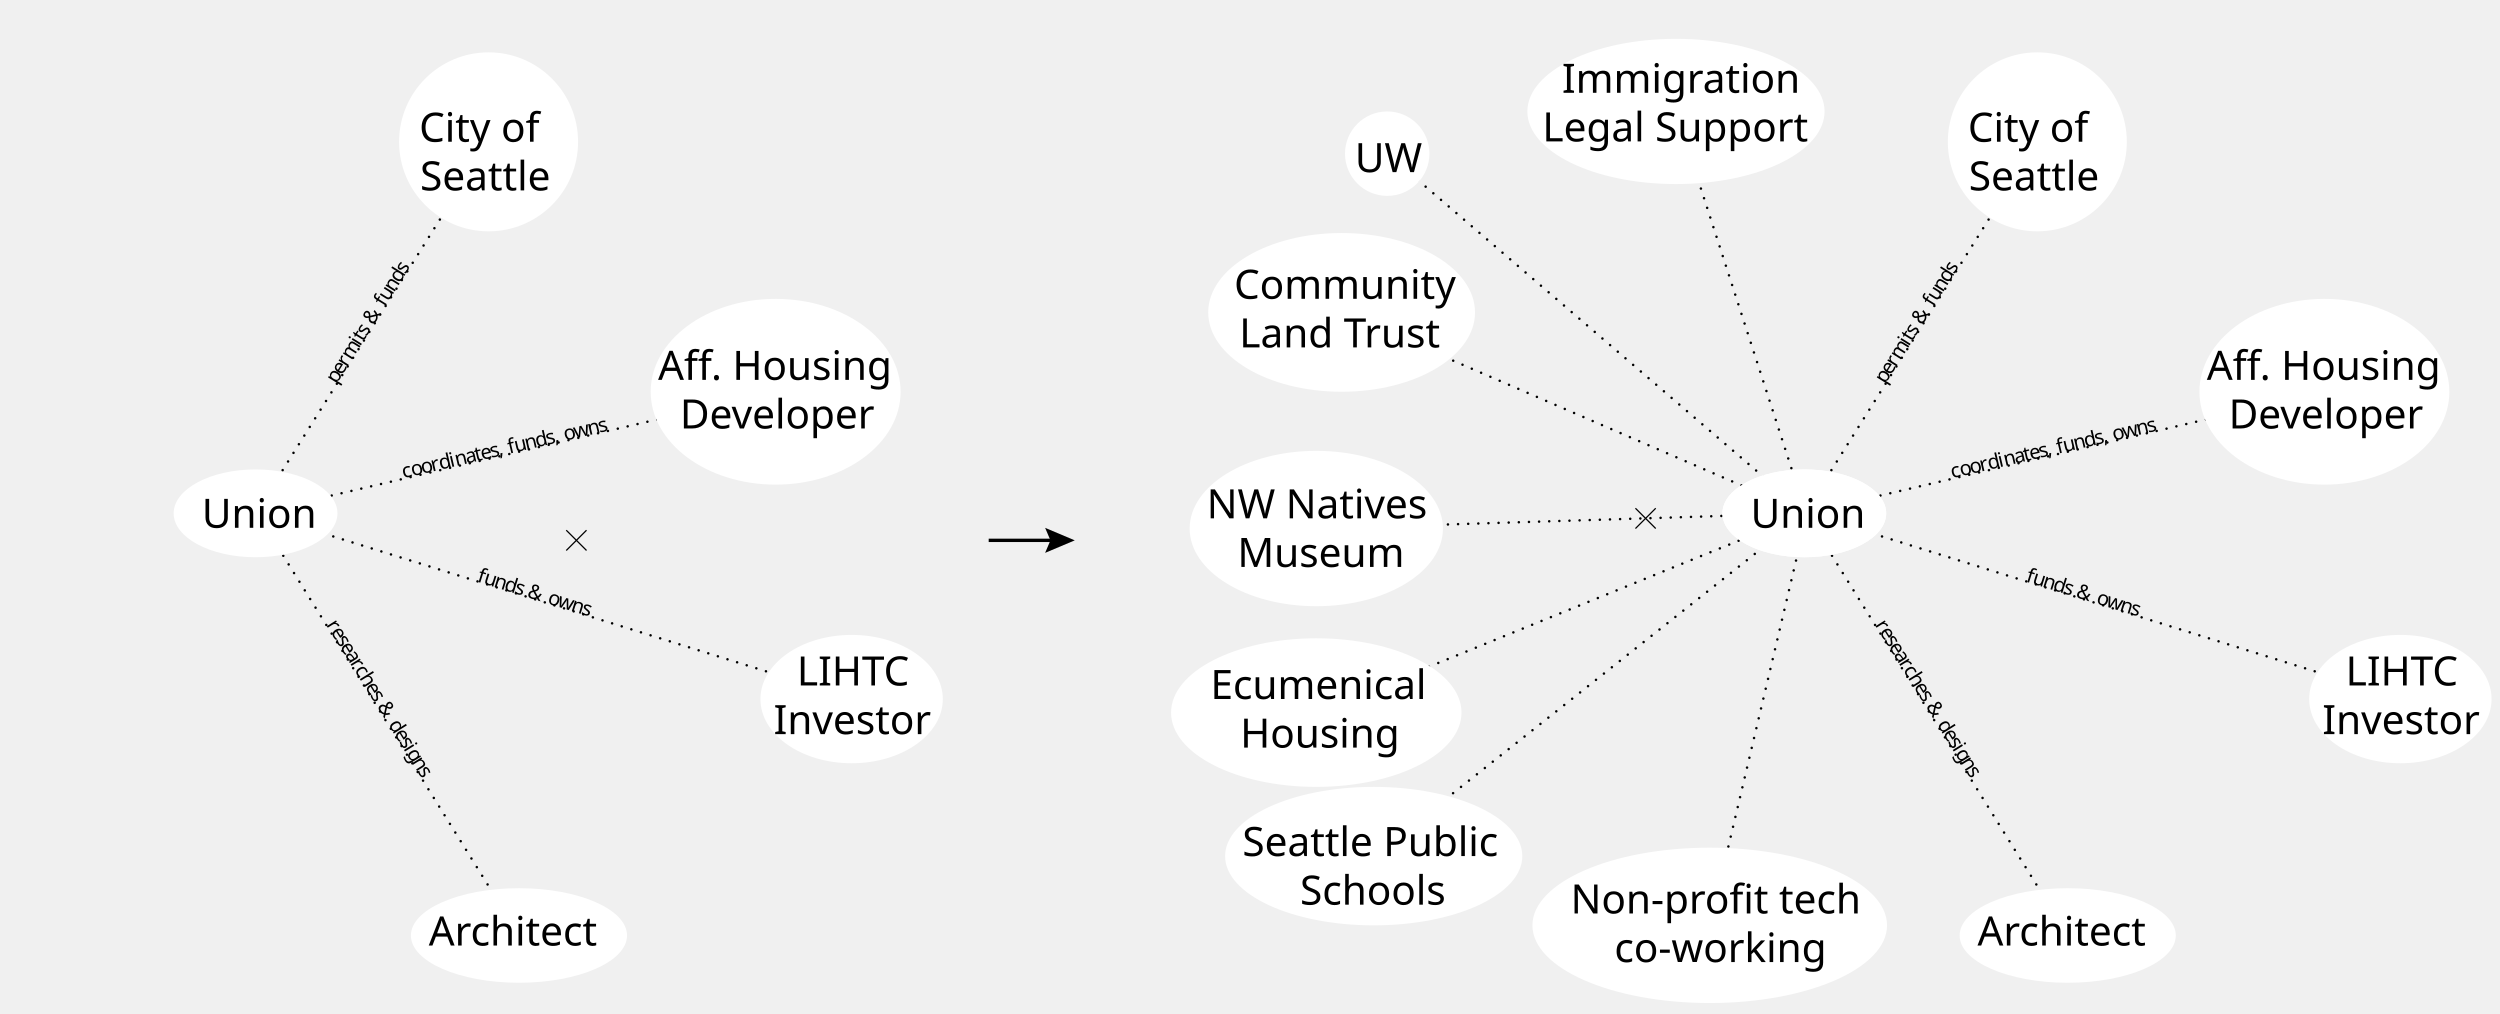
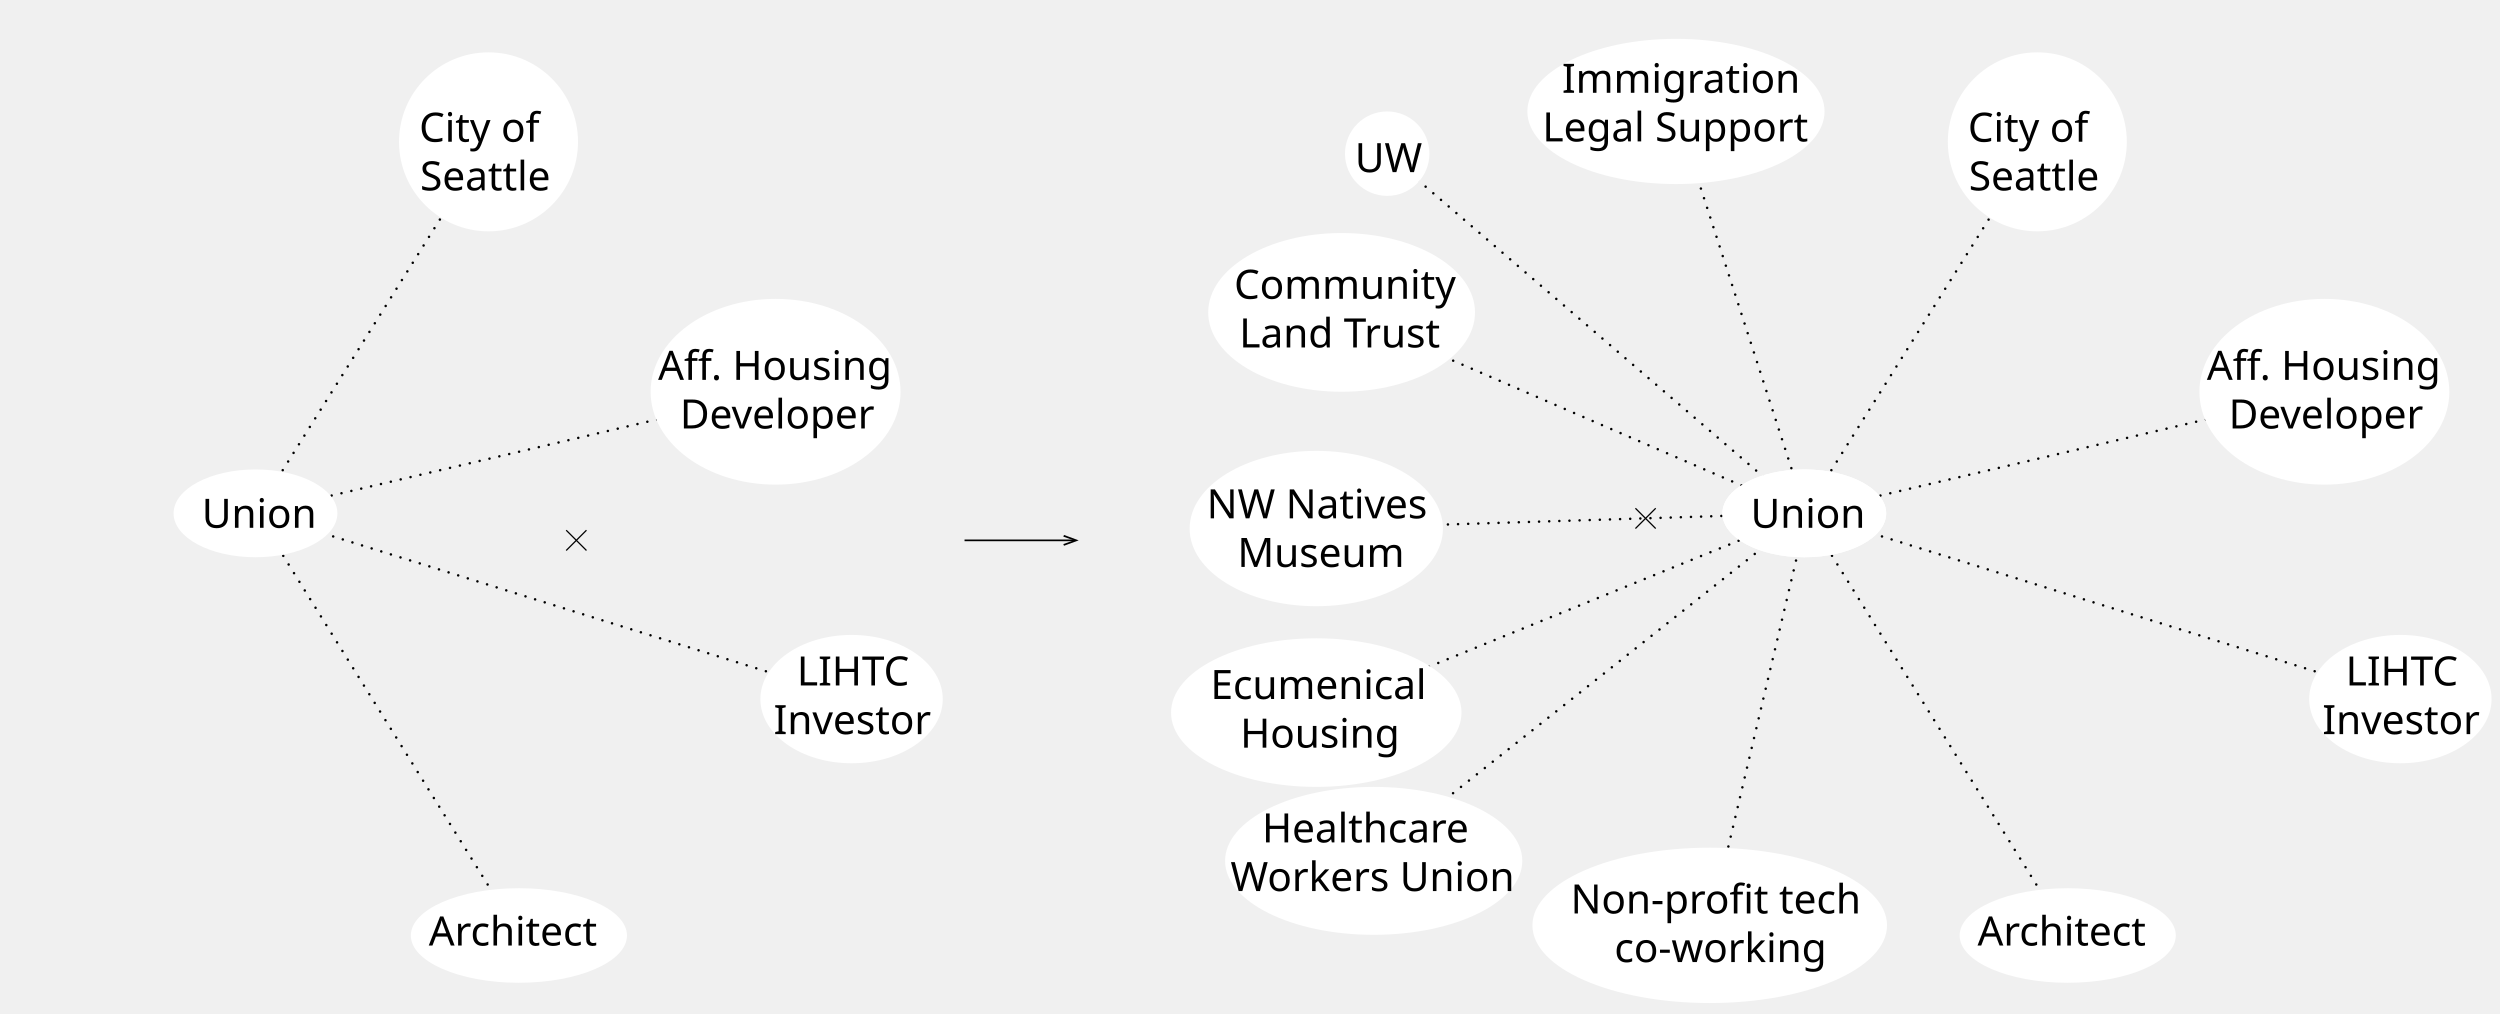
- <svg xmlns="http://www.w3.org/2000/svg" version="1.1" id="Layer_1" x="0px" y="0px" viewBox="0 0 1480.52 600" style="enable-background:new 0 0 1480.52 600;" xml:space="preserve">
+ <svg xmlns="http://www.w3.org/2000/svg" version="1.1" id="Layer_1" x="0px" y="0px" viewBox="0 0 1480.5 600" style="enable-background:new 0 0 1480.5 600;" xml:space="preserve">
  <style type="text/css">
	.st0{fill:none;}
- 	.st1{font-family:'ArialMT';}
- 	.st2{font-size:12px;}
- 	.st3{font-family:'Wremena';}
- 	.st4{fill:none;stroke:#000000;stroke-width:1.5;stroke-linecap:round;stroke-miterlimit:10;stroke-dasharray:0,6;}
- 	.st5{fill:none;stroke:#000000;stroke-width:1.5;stroke-linecap:round;stroke-miterlimit:10;}
- 	.st6{fill:none;stroke:#000000;stroke-width:1.5;stroke-linecap:round;stroke-miterlimit:10;stroke-dasharray:0,6.04;}
- 	.st7{fill:none;stroke:#000000;stroke-width:1.5;stroke-linecap:round;stroke-miterlimit:10;stroke-dasharray:0,6.031;}
- 	.st8{fill:none;stroke:#000000;stroke-width:1.5;stroke-linecap:round;stroke-miterlimit:10;stroke-dasharray:0,5.964;}
- 	.st9{fill:#FFFFFF;}
- 	.st10{font-family:'GangsterGrotesk-Regular';}
- 	.st11{font-size:24px;}
- 	.st12{display:none;}
- 	.st13{display:inline;}
- 	.st14{fill:none;stroke:#000000;stroke-width:0.75;stroke-miterlimit:10;}
- 	.st15{fill:none;stroke:#000000;stroke-width:2;stroke-miterlimit:10;}
+ 	.st1{display:none;enable-background:new    ;}
+ 	.st2{font-family:'ArialMT';}
+ 	.st3{font-size:12px;}
+ 	.st4{font-family:'Wremena';}
+ 	.st5{fill:none;stroke:#000000;stroke-width:1.5;stroke-linecap:round;stroke-miterlimit:10;stroke-dasharray:0,6;}
+ 	.st6{fill:none;stroke:#000000;stroke-width:1.5;stroke-linecap:round;stroke-miterlimit:10;}
+ 	.st7{fill:none;stroke:#000000;stroke-width:1.5;stroke-linecap:round;stroke-miterlimit:10;stroke-dasharray:0,6.04;}
+ 	.st8{fill:none;stroke:#000000;stroke-width:1.5;stroke-linecap:round;stroke-miterlimit:10;stroke-dasharray:0,6.031;}
+ 	.st9{fill:none;stroke:#000000;stroke-width:1.5;stroke-linecap:round;stroke-miterlimit:10;stroke-dasharray:0,5.964;}
+ 	.st10{font-size:12px;}
+ 	.st11{fill:#FFFFFF;}
+ 	.st12{font-family:'GangsterGrotesk-Regular';}
+ 	.st13{font-size:24px;}
+ 	.st14{display:none;}
+ 	.st15{display:inline;}
+ 	.st16{fill:none;stroke:#000000;stroke-width:0.75;stroke-miterlimit:10;}
+ 	.st17{enable-background:new    ;}
+ 	.st18{fill:none;stroke:#000000;stroke-miterlimit:10;}
</style>
  <g id="initial_actors">
-     <g>
-       <path id="SVGID_x5F_1_x5F_" class="st0" d="M1069.52,304l352.5,109.5" />
-       <text transform="matrix(0.955 0.2967 -0.2967 0.955 1196.156 343.3382)" class="st1 st2"> </text>
-       <text transform="matrix(0.955 0.2967 -0.2967 0.955 1199.34 344.3272)" class="st3 st2">f</text>
-       <text transform="matrix(0.955 0.2967 -0.2967 0.955 1203.121 345.5017)" class="st3 st2">u</text>
-       <text transform="matrix(0.955 0.2967 -0.2967 0.955 1209.138 347.3706)" class="st3 st2">n</text>
-       <text transform="matrix(0.955 0.2967 -0.2967 0.955 1215.269 349.2752)" class="st3 st2">d</text>
-       <text transform="matrix(0.955 0.2967 -0.2967 0.955 1221.342 351.1619)" class="st3 st2">s</text>
-       <text transform="matrix(0.955 0.2967 -0.2967 0.955 1225.926 352.5857)" class="st3 st2"> </text>
-       <text transform="matrix(0.955 0.2967 -0.2967 0.955 1228.906 353.5115)" class="st3 st2">&amp;</text>
-       <text transform="matrix(0.955 0.2967 -0.2967 0.955 1238.016 356.3416)" class="st3 st2"> </text>
-       <text transform="matrix(0.955 0.2967 -0.2967 0.955 1240.996 357.2669)" class="st3 st2">o</text>
-       <text transform="matrix(0.955 0.2967 -0.2967 0.955 1246.771 359.0611)" class="st3 st2">w</text>
-       <text transform="matrix(0.955 0.2967 -0.2967 0.955 1254.851 361.5708)" class="st3 st2">n</text>
-       <text transform="matrix(0.955 0.2967 -0.2967 0.955 1260.981 363.4754)" class="st3 st2">s</text>
-       <text transform="matrix(0.955 0.2967 -0.2967 0.955 1265.565 364.8992)" class="st1 st2"> </text>
-       <text transform="matrix(0.955 0.2967 -0.2967 0.955 1268.749 365.8882)" class="st1 st2"> </text>
-       <text transform="matrix(1 0 0 1 680.5202 0)" class="st1 st2"> </text>
-     </g>
-     <line class="st4" x1="1376.52" y1="232" x2="1068.52" y2="304" />
-     <g>
-       <g>
-         <line class="st5" x1="1068.52" y1="304" x2="1068.52" y2="304" />
-         <line class="st6" x1="1071.73" y1="298.88" x2="1204.92" y2="86.56" />
-         <line class="st5" x1="1206.52" y1="84" x2="1206.52" y2="84" />
-       </g>
-     </g>
-     <path id="SVGID_x5F_2_x5F_" class="st0" d="M1069.02,303.5l307.5-71.5" />
-     <text transform="matrix(0.974 -0.2265 0.2265 0.974 1152.802 284.0189)" class="st1 st2"> </text>
-     <text transform="matrix(0.974 -0.2265 0.2265 0.974 1156.049 283.2637)" class="st3 st2">c</text>
-     <text transform="matrix(0.974 -0.2265 0.2265 0.974 1161.367 282.0273)" class="st3 st2">o</text>
-     <text transform="matrix(0.974 -0.2265 0.2265 0.974 1167.258 280.6575)" class="st3 st2">o</text>
-     <text transform="matrix(0.974 -0.2265 0.2265 0.974 1173.148 279.2878)" class="st3 st2">r</text>
-     <text transform="matrix(0.974 -0.2265 0.2265 0.974 1177.941 278.1736)" class="st3 st2">d</text>
-     <text transform="matrix(0.974 -0.2265 0.2265 0.974 1184.135 276.7332)" class="st3 st2">i</text>
-     <text transform="matrix(0.974 -0.2265 0.2265 0.974 1187.349 275.9858)" class="st3 st2">n</text>
-     <text transform="matrix(0.974 -0.2265 0.2265 0.974 1193.602 274.5318)" class="st3 st2">a</text>
-     <text transform="matrix(0.974 -0.2265 0.2265 0.974 1199.096 273.2545)" class="st3 st2">t</text>
-     <text transform="matrix(0.974 -0.2265 0.2265 0.974 1202.602 272.4393)" class="st3 st2">e</text>
-     <text transform="matrix(0.974 -0.2265 0.2265 0.974 1208.095 271.1619)" class="st3 st2">s</text>
-     <text transform="matrix(0.974 -0.2265 0.2265 0.974 1212.771 270.0748)" class="st3 st2">,</text>
-     <text transform="matrix(0.974 -0.2265 0.2265 0.974 1215.693 269.3954)" class="st3 st2"> </text>
-     <text transform="matrix(0.974 -0.2265 0.2265 0.974 1218.731 268.6888)" class="st3 st2">f</text>
-     <text transform="matrix(0.974 -0.2265 0.2265 0.974 1222.588 267.7921)" class="st3 st2">u</text>
-     <text transform="matrix(0.974 -0.2265 0.2265 0.974 1228.725 266.3653)" class="st3 st2">n</text>
-     <text transform="matrix(0.974 -0.2265 0.2265 0.974 1234.978 264.9112)" class="st3 st2">d</text>
-     <text transform="matrix(0.974 -0.2265 0.2265 0.974 1241.172 263.4708)" class="st3 st2">s</text>
-     <text transform="matrix(0.974 -0.2265 0.2265 0.974 1245.848 262.3839)" class="st3 st2">,</text>
-     <text transform="matrix(0.974 -0.2265 0.2265 0.974 1248.77 261.7044)" class="st3 st2"> </text>
-     <text transform="matrix(0.974 -0.2265 0.2265 0.974 1251.809 260.9977)" class="st3 st2">o</text>
-     <text transform="matrix(0.974 -0.2265 0.2265 0.974 1257.699 259.628)" class="st3 st2">w</text>
-     <text transform="matrix(0.974 -0.2265 0.2265 0.974 1265.939 257.712)" class="st3 st2">n</text>
-     <text transform="matrix(0.974 -0.2265 0.2265 0.974 1272.193 256.2581)" class="st3 st2">s</text>
-     <text transform="matrix(0.974 -0.2265 0.2265 0.974 1276.868 255.171)" class="st1 st2"> </text>
-     <text transform="matrix(1 0 0 1 680.5202 0)" class="st1 st2"> </text>
-     <g>
-       <g>
-         <line class="st5" x1="1225.02" y1="554.5" x2="1225.02" y2="554.5" />
-         <line class="st7" x1="1221.84" y1="549.38" x2="1070.61" y2="306.06" />
-         <line class="st5" x1="1069.02" y1="303.5" x2="1069.02" y2="303.5" />
-       </g>
-     </g>
-     <g>
-       <g>
-         <line class="st5" x1="1422.02" y1="413.5" x2="1422.02" y2="413.5" />
-         <line class="st8" x1="1416.33" y1="411.73" x2="1071.87" y2="304.39" />
-         <line class="st5" x1="1069.02" y1="303.5" x2="1069.02" y2="303.5" />
-       </g>
-     </g>
-     <path id="SVGID_x5F_3_x5F_" class="st0" d="M1068.52,304l138-220" />
-     <text transform="matrix(0.5314 -0.8471 0.8471 0.5314 1114.576 230.5773)" class="st1 st2"> </text>
-     <text transform="matrix(0.5314 -0.8471 0.8471 0.5314 1116.348 227.7531)" class="st3 st2">p</text>
-     <text transform="matrix(0.5314 -0.8471 0.8471 0.5314 1119.6 222.5685)" class="st3 st2">e</text>
-     <text transform="matrix(0.5314 -0.8471 0.8471 0.5314 1122.597 217.7912)" class="st3 st2">r</text>
-     <text transform="matrix(0.5314 -0.8471 0.8471 0.5314 1125.211 213.6232)" class="st3 st2">m</text>
-     <text transform="matrix(0.5314 -0.8471 0.8471 0.5314 1130.376 205.3898)" class="st3 st2">i</text>
-     <text transform="matrix(0.5314 -0.8471 0.8471 0.5314 1132.13 202.5939)" class="st3 st2">t</text>
-     <text transform="matrix(0.5314 -0.8471 0.8471 0.5314 1134.043 199.5441)" class="st3 st2">s</text>
-     <text transform="matrix(0.5314 -0.8471 0.8471 0.5314 1136.593 195.4787)" class="st3 st2"> </text>
-     <text transform="matrix(0.5314 -0.8471 0.8471 0.5314 1138.251 192.8351)" class="st3 st2">&amp;</text>
-     <text transform="matrix(0.5314 -0.8471 0.8471 0.5314 1143.321 184.754)" class="st3 st2"> </text>
-     <text transform="matrix(0.5314 -0.8471 0.8471 0.5314 1144.978 182.1105)" class="st3 st2">f</text>
-     <text transform="matrix(0.5314 -0.8471 0.8471 0.5314 1147.082 178.756)" class="st3 st2">u</text>
-     <text transform="matrix(0.5314 -0.8471 0.8471 0.5314 1150.43 173.4191)" class="st3 st2">n</text>
-     <text transform="matrix(0.5314 -0.8471 0.8471 0.5314 1153.842 167.9806)" class="st3 st2">d</text>
-     <text transform="matrix(0.5314 -0.8471 0.8471 0.5314 1157.221 162.5929)" class="st3 st2">s</text>
-     <text transform="matrix(0.5314 -0.8471 0.8471 0.5314 1159.772 158.5265)" class="st1 st2"> </text>
-     <text transform="matrix(1 0 0 1 680.5202 0)" class="st1 st2"> </text>
-     <path id="SVGID_x5F_4_x5F_" class="st0" d="M1108.02,366.5l101,162" />
-     <text transform="matrix(0.5291 0.8486 -0.8486 0.5291 1108.415 367.1334)" class="st1 st2"> </text>
-     <text transform="matrix(0.5291 0.8486 -0.8486 0.5291 1110.179 369.9625)" class="st3 st2">r</text>
-     <text transform="matrix(0.5291 0.8486 -0.8486 0.5291 1112.782 374.1373)" class="st3 st2">e</text>
-     <text transform="matrix(0.5291 0.8486 -0.8486 0.5291 1115.765 378.9232)" class="st3 st2">s</text>
-     <text transform="matrix(0.5291 0.8486 -0.8486 0.5291 1118.305 382.9965)" class="st3 st2">e</text>
-     <text transform="matrix(0.5291 0.8486 -0.8486 0.5291 1121.289 387.7823)" class="st3 st2">a</text>
-     <text transform="matrix(0.5291 0.8486 -0.8486 0.5291 1124.273 392.5682)" class="st3 st2">r</text>
-     <text transform="matrix(0.5291 0.8486 -0.8486 0.5291 1126.876 396.7433)" class="st3 st2">c</text>
-     <text transform="matrix(0.5291 0.8486 -0.8486 0.5291 1129.764 401.3763)" class="st3 st2">h</text>
-     <text transform="matrix(0.5291 0.8486 -0.8486 0.5291 1133.128 406.7733)" class="st3 st2">e</text>
-     <text transform="matrix(0.5291 0.8486 -0.8486 0.5291 1136.113 411.5592)" class="st3 st2">s</text>
-     <text transform="matrix(0.5291 0.8486 -0.8486 0.5291 1138.652 415.6324)" class="st3 st2"> </text>
-     <text transform="matrix(0.5291 0.8486 -0.8486 0.5291 1140.302 418.2799)" class="st3 st2">&amp;</text>
-     <text transform="matrix(0.5291 0.8486 -0.8486 0.5291 1145.35 426.3754)" class="st3 st2"> </text>
-     <text transform="matrix(0.5291 0.8486 -0.8486 0.5291 1147.001 429.0228)" class="st3 st2">d</text>
-     <text transform="matrix(0.5291 0.8486 -0.8486 0.5291 1150.366 434.4198)" class="st3 st2">e</text>
-     <text transform="matrix(0.5291 0.8486 -0.8486 0.5291 1153.349 439.2057)" class="st3 st2">s</text>
-     <text transform="matrix(0.5291 0.8486 -0.8486 0.5291 1155.888 443.2789)" class="st3 st2">i</text>
-     <text transform="matrix(0.5291 0.8486 -0.8486 0.5291 1157.634 446.0792)" class="st3 st2">g</text>
-     <text transform="matrix(0.5291 0.8486 -0.8486 0.5291 1160.746 451.0687)" class="st3 st2">n</text>
-     <text transform="matrix(0.5291 0.8486 -0.8486 0.5291 1164.142 456.5167)" class="st3 st2">s</text>
-     <text transform="matrix(0.5291 0.8486 -0.8486 0.5291 1166.681 460.5897)" class="st1 st2"> </text>
-     <text transform="matrix(1 0 0 1 680.5202 0)" class="st1 st2"> </text>
-     <g>
-       <g>
-         <ellipse class="st9" cx="1068.52" cy="304" rx="48.5" ry="26" />
-       </g>
-       <text transform="matrix(1 0 0 1 1036.721 312.5579)" class="st10 st11">Union</text>
-     </g>
-     <g>
-       <circle class="st9" cx="1206.52" cy="84" r="53" />
-     </g>
-     <g>
-       <ellipse class="st9" cx="1421.52" cy="414" rx="54" ry="38" />
-     </g>
-     <g>
-       <ellipse class="st9" cx="1224.52" cy="554" rx="64" ry="28" />
-     </g>
-     <text transform="matrix(1 0 0 1 1389.109 405.9517)" class="st10 st11">LIHTC </text>
-     <text transform="matrix(1 0 0 1 1375.299 434.7517)" class="st10 st11">Investor</text>
-     <text transform="matrix(1 0 0 1 1171.085 559.9517)" class="st10 st11">Architect</text>
-     <text transform="matrix(1 0 0 1 1165.409 83.9517)" class="st10 st11">City of  </text>
-     <text transform="matrix(1 0 0 1 1165.939 112.7517)" class="st10 st11">Seattle</text>
-     <g>
-       <ellipse class="st9" cx="1376.52" cy="232" rx="74" ry="55" />
-     </g>
-     <text transform="matrix(1 0 0 1 1306.898 224.9517)" class="st10 st11">Aff. Housing </text>
-     <text transform="matrix(1 0 0 1 1319.848 253.7517)" class="st10 st11">Developer</text>
-   </g>
-   <g id="initial_center_of_mass" class="st12">
-     <g class="st13">
-       <line class="st14" x1="1252.52" y1="326" x2="1264.52" y2="314" />
-       <line class="st14" x1="1252.52" y1="314" x2="1264.52" y2="326" />
+     <path id="SVGID_x5F_1_x5F_" class="st0" d="M1069.5,304L1422,413.5" />
+     <text transform="matrix(0.955 0.2967 -0.2967 0.955 1196.156 343.3381)" class="st1 st2 st3"> </text>
+     <text transform="matrix(0.955 0.2967 -0.2967 0.955 1199.34 344.3271)" class="st1 st4 st3">f</text>
+     <text transform="matrix(0.955 0.2967 -0.2967 0.955 1203.121 345.5017)" class="st1 st4 st3">u</text>
+     <text transform="matrix(0.955 0.2967 -0.2967 0.955 1209.138 347.3706)" class="st1 st4 st3">n</text>
+     <text transform="matrix(0.955 0.2967 -0.2967 0.955 1215.269 349.2751)" class="st1 st4 st3">d</text>
+     <text transform="matrix(0.955 0.2967 -0.2967 0.955 1221.342 351.1619)" class="st1 st4 st3">s</text>
+     <text transform="matrix(0.955 0.2967 -0.2967 0.955 1225.926 352.5857)" class="st1 st4 st3"> </text>
+     <text transform="matrix(0.955 0.2967 -0.2967 0.955 1228.906 353.5115)" class="st1 st4 st3">&amp;</text>
+     <text transform="matrix(0.955 0.2967 -0.2967 0.955 1238.016 356.3416)" class="st1 st4 st3"> </text>
+     <text transform="matrix(0.955 0.2967 -0.2967 0.955 1240.996 357.2668)" class="st1 st4 st3">o</text>
+     <text transform="matrix(0.955 0.2967 -0.2967 0.955 1254.85 361.5708)" class="st1 st4 st3">n</text>
+     <text transform="matrix(0.955 0.2967 -0.2967 0.955 1260.981 363.4753)" class="st1 st4 st3">s</text>
+     <text transform="matrix(0.955 0.2967 -0.2967 0.955 1265.565 364.8992)" class="st1 st2 st3"> </text>
+     <text transform="matrix(0.955 0.2967 -0.2967 0.955 1268.749 365.8882)" class="st1 st2 st3"> </text>
+     <text transform="matrix(1 0 0 1 680.5202 0)" class="st2 st3"> </text>
+     <line class="st5" x1="1376.5" y1="232" x2="1068.5" y2="304" />
+     <g>
+       <g>
+         <line class="st6" x1="1068.5" y1="304" x2="1068.5" y2="304" />
+         <line class="st7" x1="1071.7" y1="298.9" x2="1204.9" y2="86.6" />
+         <line class="st6" x1="1206.5" y1="84" x2="1206.5" y2="84" />
+       </g>
+     </g>
+     <path id="SVGID_x5F_2_x5F_" class="st0" d="M1069,303.5l307.5-71.5" />
+     <text transform="matrix(0.974 -0.2265 0.2265 0.974 1152.802 284.0189)" class="st2 st3"> </text>
+     <text transform="matrix(0.974 -0.2265 0.2265 0.974 1161.367 282.0273)" class="st1 st4 st3">o</text>
+     <text transform="matrix(0.974 -0.2265 0.2265 0.974 1167.258 280.6574)" class="st1 st4 st3">o</text>
+     <text transform="matrix(0.974 -0.2265 0.2265 0.974 1173.148 279.2878)" class="st1 st4 st3">r</text>
+     <text transform="matrix(0.974 -0.2265 0.2265 0.974 1177.941 278.1736)" class="st1 st4 st3">d</text>
+     <text transform="matrix(0.974 -0.2265 0.2265 0.974 1184.135 276.7331)" class="st1 st4 st3">i</text>
+     <text transform="matrix(0.974 -0.2265 0.2265 0.974 1187.349 275.9858)" class="st1 st4 st3">n</text>
+     <text transform="matrix(0.974 -0.2265 0.2265 0.974 1193.602 274.5318)" class="st1 st4 st3">a</text>
+     <text transform="matrix(0.974 -0.2265 0.2265 0.974 1199.096 273.2545)" class="st1 st4 st3">t</text>
+     <text transform="matrix(0.974 -0.2265 0.2265 0.974 1202.602 272.4393)" class="st1 st4 st3">e</text>
+     <text transform="matrix(0.974 -0.2265 0.2265 0.974 1208.095 271.1618)" class="st1 st4 st3">s</text>
+     <text transform="matrix(0.974 -0.2265 0.2265 0.974 1212.771 270.0748)" class="st1 st4 st3">,</text>
+     <text transform="matrix(0.974 -0.2265 0.2265 0.974 1215.693 269.3954)" class="st1 st4 st3"> </text>
+     <text transform="matrix(0.974 -0.2265 0.2265 0.974 1218.731 268.6888)" class="st1 st4 st3">f</text>
+     <text transform="matrix(0.974 -0.2265 0.2265 0.974 1222.588 267.7921)" class="st1 st4 st3">u</text>
+     <text transform="matrix(0.974 -0.2265 0.2265 0.974 1228.725 266.3653)" class="st1 st4 st3">n</text>
+     <text transform="matrix(0.974 -0.2265 0.2265 0.974 1234.978 264.9112)" class="st1 st4 st3">d</text>
+     <text transform="matrix(0.974 -0.2265 0.2265 0.974 1241.172 263.4708)" class="st1 st4 st3">s</text>
+     <text transform="matrix(0.974 -0.2265 0.2265 0.974 1245.848 262.3839)" class="st1 st4 st3">,</text>
+     <text transform="matrix(0.974 -0.2265 0.2265 0.974 1248.77 261.7044)" class="st1 st4 st3"> </text>
+     <text transform="matrix(0.974 -0.2265 0.2265 0.974 1251.809 260.9977)" class="st1 st4 st3">o</text>
+     <text transform="matrix(0.974 -0.2265 0.2265 0.974 1257.699 259.628)" class="st1 st4 st3">w</text>
+     <text transform="matrix(0.974 -0.2265 0.2265 0.974 1265.939 257.712)" class="st1 st4 st3">n</text>
+     <text transform="matrix(0.974 -0.2265 0.2265 0.974 1272.193 256.258)" class="st1 st4 st3">s</text>
+     <text transform="matrix(0.974 -0.2265 0.2265 0.974 1276.868 255.171)" class="st1 st2 st3"> </text>
+     <text transform="matrix(1 0 0 1 680.5202 0)" class="st2 st3"> </text>
+     <g>
+       <g>
+         <line class="st6" x1="1225" y1="554.5" x2="1225" y2="554.5" />
+         <line class="st8" x1="1221.8" y1="549.4" x2="1070.6" y2="306.1" />
+         <line class="st6" x1="1069" y1="303.5" x2="1069" y2="303.5" />
+       </g>
+     </g>
+     <g>
+       <g>
+         <line class="st6" x1="1422" y1="413.5" x2="1422" y2="413.5" />
+         <line class="st9" x1="1416.3" y1="411.7" x2="1071.9" y2="304.4" />
+         <line class="st6" x1="1069" y1="303.5" x2="1069" y2="303.5" />
+       </g>
+     </g>
+     <path id="SVGID_x5F_3_x5F_" class="st0" d="M1068.5,304l138-220" />
+     <text transform="matrix(0.5314 -0.8471 0.8471 0.5314 1114.576 230.5769)" class="st1 st2 st3"> </text>
+     <text transform="matrix(0.5314 -0.8471 0.8471 0.5314 1116.348 227.7527)" class="st1 st4 st3">p</text>
+     <text transform="matrix(0.5314 -0.8471 0.8471 0.5314 1119.6 222.5681)" class="st1 st4 st3">e</text>
+     <text transform="matrix(0.5314 -0.8471 0.8471 0.5314 1122.597 217.7907)" class="st1 st4 st3">r</text>
+     <text transform="matrix(0.5314 -0.8471 0.8471 0.5314 1125.211 213.6228)" class="st1 st4 st3">m</text>
+     <text transform="matrix(0.5314 -0.8471 0.8471 0.5314 1130.376 205.3894)" class="st1 st4 st3">i</text>
+     <text transform="matrix(0.5314 -0.8471 0.8471 0.5314 1132.13 202.5935)" class="st1 st4 st3">t</text>
+     <text transform="matrix(0.5314 -0.8471 0.8471 0.5314 1134.043 199.5437)" class="st1 st4 st3">s</text>
+     <text transform="matrix(0.5314 -0.8471 0.8471 0.5314 1136.593 195.4782)" class="st1 st4 st3"> </text>
+     <text transform="matrix(0.5314 -0.8471 0.8471 0.5314 1138.251 192.8347)" class="st1 st4 st3">&amp;</text>
+     <text transform="matrix(0.5314 -0.8471 0.8471 0.5314 1143.321 184.7536)" class="st1 st4 st3"> </text>
+     <text transform="matrix(0.5314 -0.8471 0.8471 0.5314 1144.978 182.1101)" class="st1 st4 st3">f</text>
+     <text transform="matrix(0.5314 -0.8471 0.8471 0.5314 1147.082 178.7556)" class="st1 st4 st3">u</text>
+     <text transform="matrix(0.5314 -0.8471 0.8471 0.5314 1150.43 173.4187)" class="st1 st4 st3">n</text>
+     <text transform="matrix(1 0 0 1 680.5202 0)" class="st2 st3"> </text>
+     <path id="SVGID_x5F_4_x5F_" class="st0" d="M1108,366.5l101,162" />
+     <text transform="matrix(0.5291 0.8486 -0.8486 0.5291 1113.414 367.1335)" class="st1 st2 st10"> </text>
+     <text transform="matrix(0.5291 0.8486 -0.8486 0.5291 1115.179 369.9629)" class="st1 st4 st10">r</text>
+     <text transform="matrix(0.5291 0.8486 -0.8486 0.5291 1117.781 374.1375)" class="st1 st4 st10">e</text>
+     <text transform="matrix(0.5291 0.8486 -0.8486 0.5291 1120.765 378.9232)" class="st1 st4 st10">s</text>
+     <text transform="matrix(0.5291 0.8486 -0.8486 0.5291 1123.305 382.9969)" class="st1 st4 st10">e</text>
+     <text transform="matrix(0.5291 0.8486 -0.8486 0.5291 1126.288 387.7818)" class="st1 st4 st10">a</text>
+     <text transform="matrix(0.5291 0.8486 -0.8486 0.5291 1129.273 392.5682)" class="st1 st4 st10">r</text>
+     <text transform="matrix(0.5291 0.8486 -0.8486 0.5291 1131.876 396.7431)" class="st1 st4 st10">c</text>
+     <text transform="matrix(0.5291 0.8486 -0.8486 0.5291 1134.764 401.3768)" class="st1 st4 st10">h</text>
+     <text transform="matrix(0.5291 0.8486 -0.8486 0.5291 1138.128 406.7732)" class="st1 st4 st10">e</text>
+     <text transform="matrix(0.5291 0.8486 -0.8486 0.5291 1141.113 411.5597)" class="st1 st4 st10">s</text>
+     <text transform="matrix(0.5291 0.8486 -0.8486 0.5291 1143.652 415.6326)" class="st1 st4 st10"> </text>
+     <text transform="matrix(0.5291 0.8486 -0.8486 0.5291 1145.302 418.28)" class="st1 st4 st10">&amp;</text>
+     <text transform="matrix(0.5291 0.8486 -0.8486 0.5291 1150.351 426.3757)" class="st1 st4 st10"> </text>
+     <text transform="matrix(0.5291 0.8486 -0.8486 0.5291 1152 429.023)" class="st1 st4 st10">d</text>
+     <text transform="matrix(0.5291 0.8486 -0.8486 0.5291 1155.366 434.4197)" class="st1 st4 st10">e</text>
+     <text transform="matrix(0.5291 0.8486 -0.8486 0.5291 1158.349 439.2058)" class="st1 st4 st10">s</text>
+     <text transform="matrix(0.5291 0.8486 -0.8486 0.5291 1160.888 443.2788)" class="st1 st4 st10">i</text>
+     <text transform="matrix(0.5291 0.8486 -0.8486 0.5291 1162.634 446.0789)" class="st1 st4 st10">g</text>
+     <text transform="matrix(0.5291 0.8486 -0.8486 0.5291 1165.746 451.0693)" class="st1 st4 st10">n</text>
+     <text transform="matrix(0.5291 0.8486 -0.8486 0.5291 1169.142 456.517)" class="st1 st4 st10">s</text>
+     <text transform="matrix(0.5291 0.8486 -0.8486 0.5291 1171.68 460.5897)" class="st1 st2 st10"> </text>
+     <text transform="matrix(1 0 0 1 680.5202 0)" class="st2 st3"> </text>
+     <g>
+       <g>
+         <ellipse class="st11" cx="1068.5" cy="304" rx="48.5" ry="26" />
+       </g>
+       <text transform="matrix(1 0 0 1 1036.721 312.5579)" class="st12 st13">Union</text>
+     </g>
+     <g>
+       <circle class="st11" cx="1206.5" cy="84" r="53" />
+     </g>
+     <g>
+       <ellipse class="st11" cx="1421.5" cy="414" rx="54" ry="38" />
+     </g>
+     <g>
+       <ellipse class="st11" cx="1224.5" cy="554" rx="64" ry="28" />
+     </g>
+     <text transform="matrix(1 0 0 1 1389.109 405.9517)" class="st12 st13">LIHTC </text>
+     <text transform="matrix(1 0 0 1 1375.299 434.7517)" class="st12 st13">Investor</text>
+     <text transform="matrix(1 0 0 1 1171.085 559.9517)" class="st12 st13">Architect</text>
+     <text transform="matrix(1 0 0 1 1165.409 83.9517)" class="st12 st13">City of  </text>
+     <text transform="matrix(1 0 0 1 1165.939 112.7517)" class="st12 st13">Seattle</text>
+     <g>
+       <ellipse class="st11" cx="1376.5" cy="232" rx="74" ry="55" />
+     </g>
+     <text transform="matrix(1 0 0 1 1306.898 224.9517)" class="st12 st13">Aff. Housing </text>
+     <text transform="matrix(1 0 0 1 1319.848 253.7517)" class="st12 st13">Developer</text>
+   </g>
+   <g id="initial_center_of_mass" class="st14">
+     <g class="st15">
+       <line class="st16" x1="1252.5" y1="326" x2="1264.5" y2="314" />
+       <line class="st16" x1="1252.5" y1="314" x2="1264.5" y2="326" />
    </g>
  </g>
  <g id="Layer_2_1_">
-     <line class="st4" x1="1012.52" y1="548" x2="1069.52" y2="307" />
-     <line class="st4" x1="813.52" y1="507" x2="1069.52" y2="304" />
-     <line class="st4" x1="779.52" y1="422" x2="1069.52" y2="304" />
-     <line class="st4" x1="779.52" y1="313" x2="1069.52" y2="304" />
-     <line class="st4" x1="794.52" y1="185" x2="1069.52" y2="304" />
-     <line class="st4" x1="821.52" y1="91" x2="1069.52" y2="304" />
-     <line class="st4" x1="992.52" y1="66" x2="1069.52" y2="304" />
-     <g>
-       <ellipse class="st9" cx="1012.52" cy="548" rx="105" ry="46" />
-     </g>
-     <g>
-       <ellipse class="st9" cx="813.52" cy="507" rx="88" ry="41" />
-     </g>
-     <g>
-       <ellipse class="st9" cx="779.52" cy="422" rx="86" ry="44" />
-     </g>
-     <g>
-       <ellipse class="st9" cx="779.52" cy="313" rx="75" ry="46" />
-     </g>
-     <g>
-       <ellipse class="st9" cx="794.52" cy="185" rx="79" ry="47" />
-     </g>
-     <g>
-       <circle class="st9" cx="821.52" cy="91" r="25" />
-     </g>
-     <g>
-       <ellipse class="st9" cx="992.52" cy="66" rx="88" ry="43" />
-     </g>
-     <text transform="matrix(1 0 0 1 730.8371 176.9517)" class="st10 st11">Community </text>
-     <text transform="matrix(1 0 0 1 733.9071 205.7517)" class="st10 st11">Land Trust</text>
-     <text transform="matrix(1 0 0 1 735.7497 506.9517)" class="st10 st11">Seattle Public </text>
-     <text transform="matrix(1 0 0 1 769.8997 535.7517)" class="st10 st11">Schools</text>
-     <text transform="matrix(1 0 0 1 802.3561 101.9517)" class="st10 st11">UW</text>
-     <text transform="matrix(1 0 0 1 930.1335 540.9517)" class="st10 st11">Non-profit tech </text>
-     <text transform="matrix(1 0 0 1 956.0535 569.7517)" class="st10 st11">co-working</text>
-     <text transform="matrix(1 0 0 1 714.6374 306.9517)" class="st10 st11">NW Natives </text>
-     <text transform="matrix(1 0 0 1 732.8174 335.7517)" class="st10 st11">Museum</text>
-     <text transform="matrix(1 0 0 1 716.8454 413.9517)" class="st10 st11">Ecumenical </text>
-     <text transform="matrix(1 0 0 1 734.4754 442.7517)" class="st10 st11">Housing</text>
-     <text transform="matrix(1 0 0 1 924.9855 54.9517)" class="st10 st11">Immigration </text>
-     <text transform="matrix(1 0 0 1 913.4155 83.7517)" class="st10 st11">Legal Support</text>
+     <line class="st5" x1="1012.5" y1="548" x2="1069.5" y2="307" />
+     <line class="st5" x1="813.5" y1="507" x2="1069.5" y2="304" />
+     <line class="st5" x1="779.5" y1="422" x2="1069.5" y2="304" />
+     <line class="st5" x1="779.5" y1="313" x2="1069.5" y2="304" />
+     <line class="st5" x1="794.5" y1="185" x2="1069.5" y2="304" />
+     <line class="st5" x1="821.5" y1="91" x2="1069.5" y2="304" />
+     <line class="st5" x1="992.5" y1="66" x2="1069.5" y2="304" />
+     <g>
+       <ellipse class="st11" cx="1012.5" cy="548" rx="105" ry="46" />
+     </g>
+     <g>
+       <ellipse class="st11" cx="813.5" cy="509.8" rx="88" ry="43.8" />
+     </g>
+     <g>
+       <ellipse class="st11" cx="779.5" cy="422" rx="86" ry="44" />
+     </g>
+     <g>
+       <ellipse class="st11" cx="779.5" cy="313" rx="75" ry="46" />
+     </g>
+     <g>
+       <ellipse class="st11" cx="794.5" cy="185" rx="79" ry="47" />
+     </g>
+     <g>
+       <circle class="st11" cx="821.5" cy="91" r="25" />
+     </g>
+     <g>
+       <ellipse class="st11" cx="992.5" cy="66" rx="88" ry="43" />
+     </g>
+     <text transform="matrix(1 0 0 1 730.8371 176.9517)" class="st12 st13">Community </text>
+     <text transform="matrix(1 0 0 1 733.9071 205.7517)" class="st12 st13">Land Trust</text>
+     <text transform="matrix(1 0 0 1 747.4061 498.8794)" class="st17">
+       <tspan x="0" y="0" class="st12 st13">Healthcare </tspan>
+       <tspan x="-18.7" y="28.8" class="st12 st13">Workers Union</tspan>
+     </text>
+     <text transform="matrix(1 0 0 1 802.3561 101.9517)" class="st12 st13">UW</text>
+     <text transform="matrix(1 0 0 1 930.1335 540.9517)" class="st12 st13">Non-profit tech </text>
+     <text transform="matrix(1 0 0 1 956.0535 569.7517)" class="st12 st13">co-working</text>
+     <text transform="matrix(1 0 0 1 714.6374 306.9517)" class="st12 st13">NW Natives </text>
+     <text transform="matrix(1 0 0 1 732.8174 335.7517)" class="st12 st13">Museum</text>
+     <text transform="matrix(1 0 0 1 716.8454 413.9517)" class="st12 st13">Ecumenical </text>
+     <text transform="matrix(1 0 0 1 734.4754 442.7517)" class="st12 st13">Housing</text>
+     <text transform="matrix(1 0 0 1 924.9855 54.9517)" class="st12 st13">Immigration </text>
+     <text transform="matrix(1 0 0 1 913.4155 83.7517)" class="st12 st13">Legal Support</text>
  </g>
  <g id="later_center_of_mass">
    <g>
-       <line class="st14" x1="968.52" y1="313" x2="980.52" y2="301" />
-       <line class="st14" x1="968.52" y1="301" x2="980.52" y2="313" />
-     </g>
-     <g>
-       <g>
-         <ellipse class="st9" cx="1068.52" cy="304" rx="48.5" ry="26" />
-       </g>
-       <text transform="matrix(1 0 0 1 1036.721 312.5579)" class="st10 st11">Union</text>
+       <line class="st16" x1="968.5" y1="313" x2="980.5" y2="301" />
+       <line class="st16" x1="968.5" y1="301" x2="980.5" y2="313" />
+     </g>
+     <g>
+       <g>
+         <ellipse class="st11" cx="1068.5" cy="304" rx="48.5" ry="26" />
+       </g>
+       <text transform="matrix(1 0 0 1 1036.721 312.5579)" class="st12 st13">Union</text>
    </g>
  </g>
  <g id="initial_actors_1_">
    <g>
-       <path id="SVGID_x5F_1_x5F__1_" class="st0" d="M152.34,304l352.5,109.5" />
-       <text transform="matrix(0.955 0.2967 -0.2967 0.955 278.9801 343.3382)" class="st1 st2"> </text>
-       <text transform="matrix(0.955 0.2967 -0.2967 0.955 282.1639 344.3272)" class="st3 st2">f</text>
-       <text transform="matrix(0.955 0.2967 -0.2967 0.955 285.9456 345.5017)" class="st3 st2">u</text>
-       <text transform="matrix(0.955 0.2967 -0.2967 0.955 291.962 347.3706)" class="st3 st2">n</text>
-       <text transform="matrix(0.955 0.2967 -0.2967 0.955 298.0929 349.2752)" class="st3 st2">d</text>
-       <text transform="matrix(0.955 0.2967 -0.2967 0.955 304.1664 351.1619)" class="st3 st2">s</text>
-       <text transform="matrix(0.955 0.2967 -0.2967 0.955 308.7503 352.5857)" class="st3 st2"> </text>
-       <text transform="matrix(0.955 0.2967 -0.2967 0.955 311.7298 353.5115)" class="st3 st2">&amp;</text>
-       <text transform="matrix(0.955 0.2967 -0.2967 0.955 320.8404 356.3416)" class="st3 st2"> </text>
-       <text transform="matrix(0.955 0.2967 -0.2967 0.955 323.8199 357.2669)" class="st3 st2">o</text>
-       <text transform="matrix(0.955 0.2967 -0.2967 0.955 329.5956 359.0611)" class="st3 st2">w</text>
-       <text transform="matrix(0.955 0.2967 -0.2967 0.955 337.6747 361.5708)" class="st3 st2">n</text>
-       <text transform="matrix(0.955 0.2967 -0.2967 0.955 343.8055 363.4754)" class="st3 st2">s</text>
-       <text transform="matrix(0.955 0.2967 -0.2967 0.955 348.3893 364.8992)" class="st1 st2"> </text>
-       <text transform="matrix(0.955 0.2967 -0.2967 0.955 351.5731 365.8882)" class="st1 st2"> </text>
-       <text transform="matrix(1 0 0 1 -236.6557 0)" class="st1 st2"> </text>
-     </g>
-     <line class="st4" x1="459.34" y1="232" x2="151.34" y2="304" />
-     <g>
-       <g>
-         <line class="st5" x1="151.34" y1="304" x2="151.34" y2="304" />
-         <line class="st6" x1="154.55" y1="298.88" x2="287.74" y2="86.56" />
-         <line class="st5" x1="289.34" y1="84" x2="289.34" y2="84" />
-       </g>
-     </g>
-     <path id="SVGID_x5F_2_x5F__1_" class="st0" d="M151.84,303.5l307.5-71.5" />
-     <text transform="matrix(0.974 -0.2265 0.2265 0.974 235.6257 284.0189)" class="st1 st2"> </text>
-     <text transform="matrix(0.974 -0.2265 0.2265 0.974 238.873 283.2637)" class="st3 st2">c</text>
-     <text transform="matrix(0.974 -0.2265 0.2265 0.974 244.1909 282.0273)" class="st3 st2">o</text>
-     <text transform="matrix(0.974 -0.2265 0.2265 0.974 250.0818 280.6575)" class="st3 st2">o</text>
-     <text transform="matrix(0.974 -0.2265 0.2265 0.974 255.9726 279.2878)" class="st3 st2">r</text>
-     <text transform="matrix(0.974 -0.2265 0.2265 0.974 260.7646 278.1736)" class="st3 st2">d</text>
-     <text transform="matrix(0.974 -0.2265 0.2265 0.974 266.9594 276.7332)" class="st3 st2">i</text>
-     <text transform="matrix(0.974 -0.2265 0.2265 0.974 270.1736 275.9858)" class="st3 st2">n</text>
-     <text transform="matrix(0.974 -0.2265 0.2265 0.974 276.4265 274.5318)" class="st3 st2">a</text>
-     <text transform="matrix(0.974 -0.2265 0.2265 0.974 281.9199 273.2545)" class="st3 st2">t</text>
-     <text transform="matrix(0.974 -0.2265 0.2265 0.974 285.4262 272.4393)" class="st3 st2">e</text>
-     <text transform="matrix(0.974 -0.2265 0.2265 0.974 290.9194 271.1619)" class="st3 st2">s</text>
-     <text transform="matrix(0.974 -0.2265 0.2265 0.974 295.5947 270.0748)" class="st3 st2">,</text>
-     <text transform="matrix(0.974 -0.2265 0.2265 0.974 298.5168 269.3954)" class="st3 st2"> </text>
-     <text transform="matrix(0.974 -0.2265 0.2265 0.974 301.5556 268.6888)" class="st3 st2">f</text>
-     <text transform="matrix(0.974 -0.2265 0.2265 0.974 305.4126 267.7921)" class="st3 st2">u</text>
-     <text transform="matrix(0.974 -0.2265 0.2265 0.974 311.5488 266.3653)" class="st3 st2">n</text>
-     <text transform="matrix(0.974 -0.2265 0.2265 0.974 317.8017 264.9112)" class="st3 st2">d</text>
-     <text transform="matrix(0.974 -0.2265 0.2265 0.974 323.9966 263.4708)" class="st3 st2">s</text>
-     <text transform="matrix(0.974 -0.2265 0.2265 0.974 328.6718 262.3839)" class="st3 st2">,</text>
-     <text transform="matrix(0.974 -0.2265 0.2265 0.974 331.5937 261.7044)" class="st3 st2"> </text>
-     <text transform="matrix(0.974 -0.2265 0.2265 0.974 334.6325 260.9977)" class="st3 st2">o</text>
-     <text transform="matrix(0.974 -0.2265 0.2265 0.974 340.5234 259.628)" class="st3 st2">w</text>
-     <text transform="matrix(0.974 -0.2265 0.2265 0.974 348.7634 257.712)" class="st3 st2">n</text>
-     <text transform="matrix(0.974 -0.2265 0.2265 0.974 355.0166 256.2581)" class="st3 st2">s</text>
-     <text transform="matrix(0.974 -0.2265 0.2265 0.974 359.6919 255.171)" class="st1 st2"> </text>
-     <text transform="matrix(1 0 0 1 -236.6557 0)" class="st1 st2"> </text>
-     <g>
-       <g>
-         <line class="st5" x1="307.84" y1="554.5" x2="307.84" y2="554.5" />
-         <line class="st7" x1="304.66" y1="549.38" x2="153.43" y2="306.06" />
-         <line class="st5" x1="151.84" y1="303.5" x2="151.84" y2="303.5" />
-       </g>
-     </g>
-     <g>
-       <g>
-         <line class="st5" x1="504.84" y1="413.5" x2="504.84" y2="413.5" />
-         <line class="st8" x1="499.15" y1="411.73" x2="154.69" y2="304.39" />
-         <line class="st5" x1="151.84" y1="303.5" x2="151.84" y2="303.5" />
-       </g>
-     </g>
-     <path id="SVGID_x5F_3_x5F__1_" class="st0" d="M151.34,304l138-220" />
-     <text transform="matrix(0.5314 -0.8471 0.8471 0.5314 197.4006 230.5773)" class="st1 st2"> </text>
-     <text transform="matrix(0.5314 -0.8471 0.8471 0.5314 199.1721 227.7531)" class="st3 st2">p</text>
-     <text transform="matrix(0.5314 -0.8471 0.8471 0.5314 202.424 222.5685)" class="st3 st2">e</text>
-     <text transform="matrix(0.5314 -0.8471 0.8471 0.5314 205.4211 217.7912)" class="st3 st2">r</text>
-     <text transform="matrix(0.5314 -0.8471 0.8471 0.5314 208.0354 213.6232)" class="st3 st2">m</text>
-     <text transform="matrix(0.5314 -0.8471 0.8471 0.5314 213.2004 205.3898)" class="st3 st2">i</text>
-     <text transform="matrix(0.5314 -0.8471 0.8471 0.5314 214.9538 202.5939)" class="st3 st2">t</text>
-     <text transform="matrix(0.5314 -0.8471 0.8471 0.5314 216.8669 199.5441)" class="st3 st2">s</text>
-     <text transform="matrix(0.5314 -0.8471 0.8471 0.5314 219.4172 195.4787)" class="st3 st2"> </text>
-     <text transform="matrix(0.5314 -0.8471 0.8471 0.5314 221.0754 192.8351)" class="st3 st2">&amp;</text>
-     <text transform="matrix(0.5314 -0.8471 0.8471 0.5314 226.1447 184.754)" class="st3 st2"> </text>
-     <text transform="matrix(0.5314 -0.8471 0.8471 0.5314 227.8024 182.1105)" class="st3 st2">f</text>
-     <text transform="matrix(0.5314 -0.8471 0.8471 0.5314 229.9064 178.756)" class="st3 st2">u</text>
-     <text transform="matrix(0.5314 -0.8471 0.8471 0.5314 233.2541 173.4191)" class="st3 st2">n</text>
-     <text transform="matrix(0.5314 -0.8471 0.8471 0.5314 236.6657 167.9806)" class="st3 st2">d</text>
-     <text transform="matrix(0.5314 -0.8471 0.8471 0.5314 240.0451 162.5929)" class="st3 st2">s</text>
-     <text transform="matrix(0.5314 -0.8471 0.8471 0.5314 242.5959 158.5265)" class="st1 st2"> </text>
-     <text transform="matrix(1 0 0 1 -236.6557 0)" class="st1 st2"> </text>
-     <path id="SVGID_x5F_4_x5F__1_" class="st0" d="M190.84,366.5l101,162" />
-     <text transform="matrix(0.5291 0.8486 -0.8486 0.5291 191.2388 367.1334)" class="st1 st2"> </text>
-     <text transform="matrix(0.5291 0.8486 -0.8486 0.5291 193.0034 369.9625)" class="st3 st2">r</text>
-     <text transform="matrix(0.5291 0.8486 -0.8486 0.5291 195.606 374.1373)" class="st3 st2">e</text>
-     <text transform="matrix(0.5291 0.8486 -0.8486 0.5291 198.5894 378.9232)" class="st3 st2">s</text>
-     <text transform="matrix(0.5291 0.8486 -0.8486 0.5291 201.1294 382.9965)" class="st3 st2">e</text>
-     <text transform="matrix(0.5291 0.8486 -0.8486 0.5291 204.1128 387.7823)" class="st3 st2">a</text>
-     <text transform="matrix(0.5291 0.8486 -0.8486 0.5291 207.0972 392.5682)" class="st3 st2">r</text>
-     <text transform="matrix(0.5291 0.8486 -0.8486 0.5291 209.6997 396.7433)" class="st3 st2">c</text>
-     <text transform="matrix(0.5291 0.8486 -0.8486 0.5291 212.5884 401.3763)" class="st3 st2">h</text>
-     <text transform="matrix(0.5291 0.8486 -0.8486 0.5291 215.9527 406.7733)" class="st3 st2">e</text>
-     <text transform="matrix(0.5291 0.8486 -0.8486 0.5291 218.937 411.5592)" class="st3 st2">s</text>
-     <text transform="matrix(0.5291 0.8486 -0.8486 0.5291 221.4761 415.6324)" class="st3 st2"> </text>
-     <text transform="matrix(0.5291 0.8486 -0.8486 0.5291 223.1265 418.2799)" class="st3 st2">&amp;</text>
-     <text transform="matrix(0.5291 0.8486 -0.8486 0.5291 228.1743 426.3754)" class="st3 st2"> </text>
-     <text transform="matrix(0.5291 0.8486 -0.8486 0.5291 229.8247 429.0228)" class="st3 st2">d</text>
-     <text transform="matrix(0.5291 0.8486 -0.8486 0.5291 233.19 434.4198)" class="st3 st2">e</text>
-     <text transform="matrix(0.5291 0.8486 -0.8486 0.5291 236.1734 439.2057)" class="st3 st2">s</text>
-     <text transform="matrix(0.5291 0.8486 -0.8486 0.5291 238.7124 443.2789)" class="st3 st2">i</text>
-     <text transform="matrix(0.5291 0.8486 -0.8486 0.5291 240.4585 446.0792)" class="st3 st2">g</text>
-     <text transform="matrix(0.5291 0.8486 -0.8486 0.5291 243.5699 451.0687)" class="st3 st2">n</text>
-     <text transform="matrix(0.5291 0.8486 -0.8486 0.5291 246.9663 456.5167)" class="st3 st2">s</text>
-     <text transform="matrix(0.5291 0.8486 -0.8486 0.5291 249.5054 460.5897)" class="st1 st2"> </text>
-     <text transform="matrix(1 0 0 1 -236.6557 0)" class="st1 st2"> </text>
-     <g>
-       <g>
-         <ellipse class="st9" cx="151.34" cy="304" rx="48.5" ry="26" />
-       </g>
-       <text transform="matrix(1 0 0 1 119.5451 312.5579)" class="st10 st11">Union</text>
-     </g>
-     <g>
-       <circle class="st9" cx="289.34" cy="84" r="53" />
-     </g>
-     <g>
-       <ellipse class="st9" cx="504.34" cy="414" rx="54" ry="38" />
-     </g>
-     <g>
-       <ellipse class="st9" cx="307.34" cy="554" rx="64" ry="28" />
-     </g>
-     <text transform="matrix(1 0 0 1 471.9327 405.9517)" class="st10 st11">LIHTC </text>
-     <text transform="matrix(1 0 0 1 458.1227 434.7517)" class="st10 st11">Investor</text>
-     <text transform="matrix(1 0 0 1 253.9089 559.9517)" class="st10 st11">Architect</text>
-     <text transform="matrix(1 0 0 1 248.2336 83.9517)" class="st10 st11">City of  </text>
-     <text transform="matrix(1 0 0 1 248.7636 112.7517)" class="st10 st11">Seattle</text>
-     <g>
-       <ellipse class="st9" cx="459.34" cy="232" rx="74" ry="55" />
-     </g>
-     <text transform="matrix(1 0 0 1 389.7217 224.9517)" class="st10 st11">Aff. Housing </text>
-     <text transform="matrix(1 0 0 1 402.6718 253.7517)" class="st10 st11">Developer</text>
+       <path id="SVGID_x5F_1_x5F__1_" class="st0" d="M152.3,304l352.5,109.5" />
+       <text transform="matrix(1 0 0 1 -236.6557 0)" class="st2 st3"> </text>
+     </g>
+     <line class="st5" x1="459.3" y1="232" x2="151.3" y2="304" />
+     <g>
+       <g>
+         <line class="st6" x1="151.3" y1="304" x2="151.3" y2="304" />
+         <line class="st7" x1="154.6" y1="298.9" x2="287.7" y2="86.6" />
+         <line class="st6" x1="289.3" y1="84" x2="289.3" y2="84" />
+       </g>
+     </g>
+     <path id="SVGID_x5F_2_x5F__1_" class="st0" d="M151.8,303.5L459.3,232" />
+     <text transform="matrix(1 0 0 1 -236.6557 0)" class="st2 st3"> </text>
+     <g>
+       <g>
+         <line class="st6" x1="307.8" y1="554.5" x2="307.8" y2="554.5" />
+         <line class="st8" x1="304.7" y1="549.4" x2="153.4" y2="306.1" />
+         <line class="st6" x1="151.8" y1="303.5" x2="151.8" y2="303.5" />
+       </g>
+     </g>
+     <g>
+       <g>
+         <line class="st6" x1="504.8" y1="413.5" x2="504.8" y2="413.5" />
+         <line class="st9" x1="499.1" y1="411.7" x2="154.7" y2="304.4" />
+         <line class="st6" x1="151.8" y1="303.5" x2="151.8" y2="303.5" />
+       </g>
+     </g>
+     <path id="SVGID_x5F_3_x5F__1_" class="st0" d="M151.3,304l138-220" />
+     <text transform="matrix(1 0 0 1 -236.6557 0)" class="st2 st3"> </text>
+     <path id="SVGID_x5F_4_x5F__1_" class="st0" d="M190.8,366.5l101,162" />
+     <text transform="matrix(1 0 0 1 -236.6557 0)" class="st2 st3"> </text>
+     <g>
+       <g>
+         <ellipse class="st11" cx="151.3" cy="304" rx="48.5" ry="26" />
+       </g>
+       <text transform="matrix(1 0 0 1 119.5451 312.5579)" class="st12 st13">Union</text>
+     </g>
+     <g>
+       <circle class="st11" cx="289.3" cy="84" r="53" />
+     </g>
+     <g>
+       <ellipse class="st11" cx="504.3" cy="414" rx="54" ry="38" />
+     </g>
+     <g>
+       <ellipse class="st11" cx="307.3" cy="554" rx="64" ry="28" />
+     </g>
+     <text transform="matrix(1 0 0 1 471.9327 405.9517)" class="st12 st13">LIHTC </text>
+     <text transform="matrix(1 0 0 1 458.1227 434.7517)" class="st12 st13">Investor</text>
+     <text transform="matrix(1 0 0 1 253.9089 559.9517)" class="st12 st13">Architect</text>
+     <text transform="matrix(1 0 0 1 248.2336 83.9517)" class="st12 st13">City of  </text>
+     <text transform="matrix(1 0 0 1 248.7636 112.7517)" class="st12 st13">Seattle</text>
+     <g>
+       <ellipse class="st11" cx="459.3" cy="232" rx="74" ry="55" />
+     </g>
+     <text transform="matrix(1 0 0 1 389.7217 224.9517)" class="st12 st13">Aff. Housing </text>
+     <text transform="matrix(1 0 0 1 402.6718 253.7517)" class="st12 st13">Developer</text>
  </g>
  <g id="initial_center_of_mass_1_">
    <g>
-       <line class="st14" x1="335.34" y1="326" x2="347.34" y2="314" />
-       <line class="st14" x1="335.34" y1="314" x2="347.34" y2="326" />
+       <line class="st16" x1="335.3" y1="326" x2="347.3" y2="314" />
+       <line class="st16" x1="335.3" y1="314" x2="347.3" y2="326" />
    </g>
  </g>
  <g>
    <g>
-       <line class="st15" x1="585.51" y1="320" x2="624.55" y2="320" />
-       <g>
-         <polygon points="618.93,327.41 622.08,320 618.93,312.59 636.49,320    " />
+       <g>
+         <g>
+           <line class="st18" x1="571.2" y1="320" x2="636" y2="320" />
+           <g>
+             <polygon points="630.1,323.2 629.7,322.2 635.9,320 629.7,317.8 630.1,316.8 638.8,320      " />
+           </g>
+         </g>
      </g>
    </g>
  </g>
</svg>
